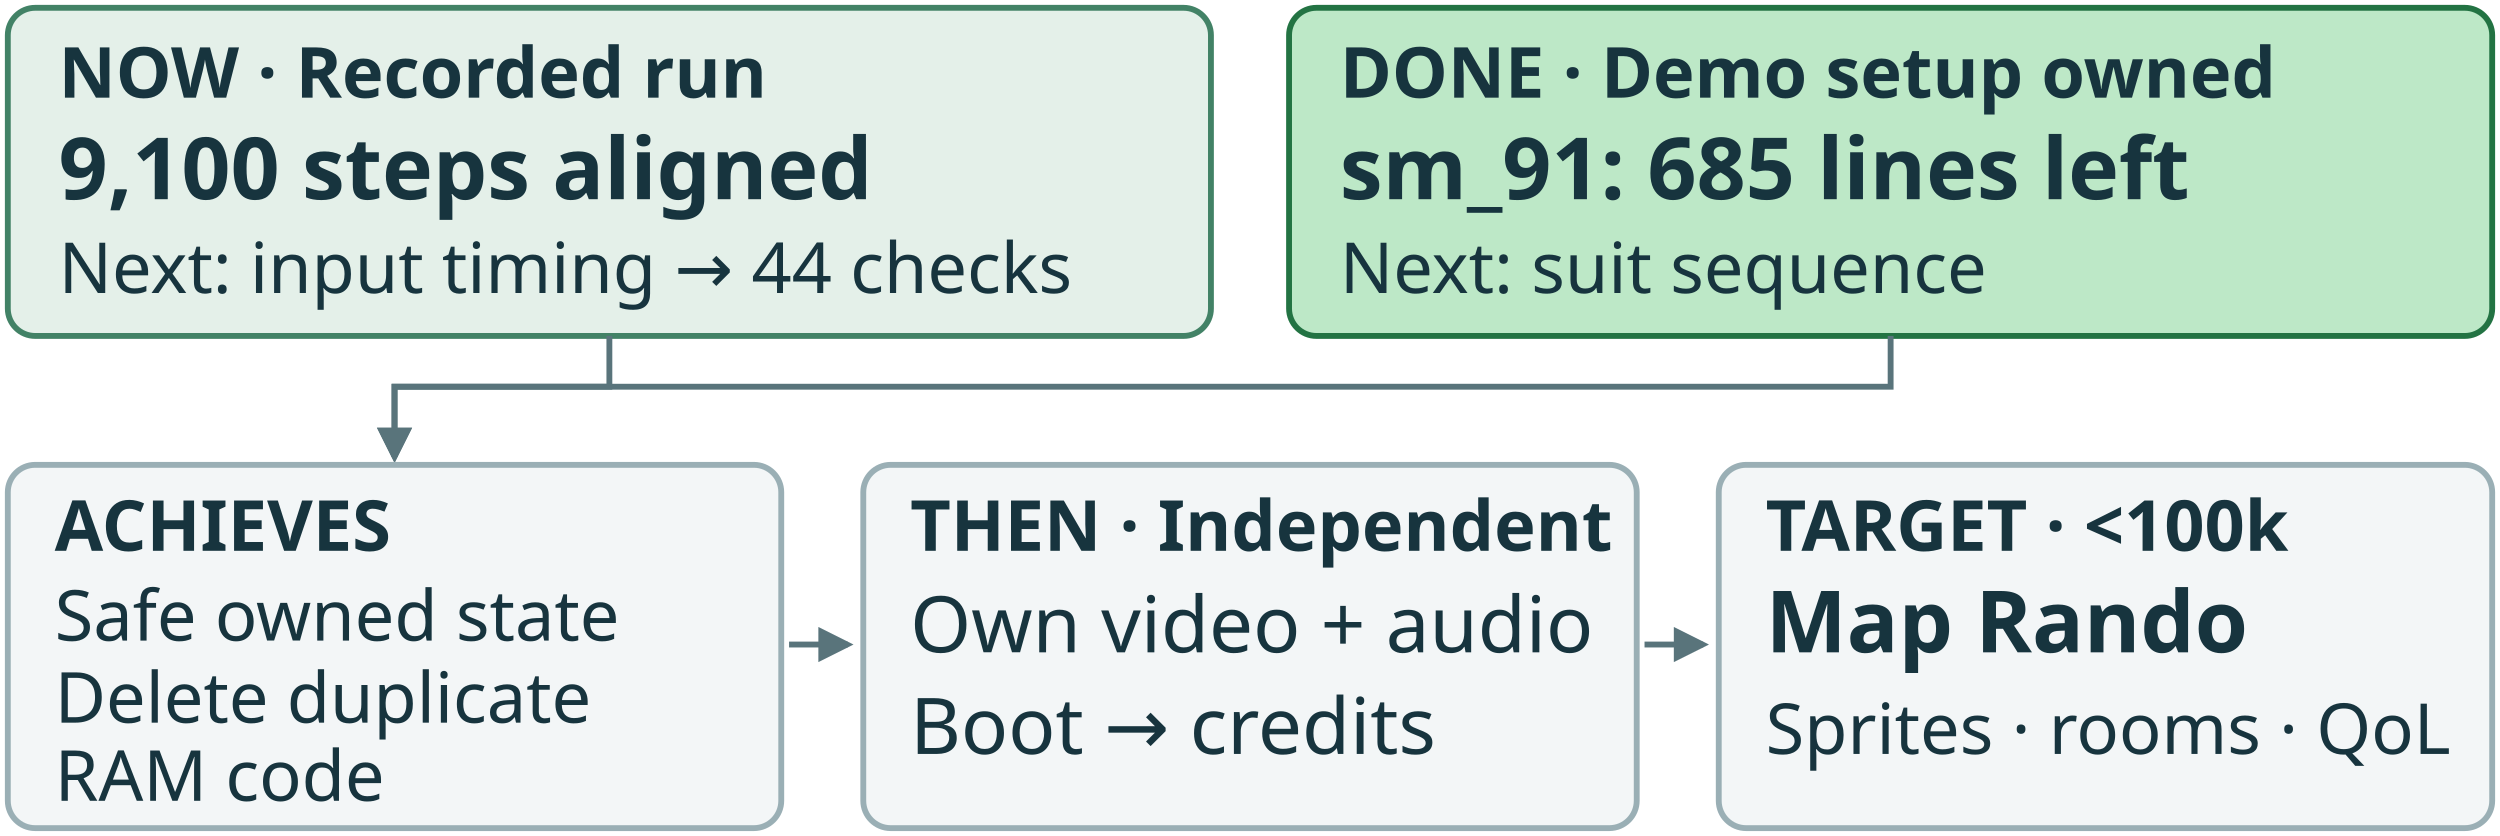
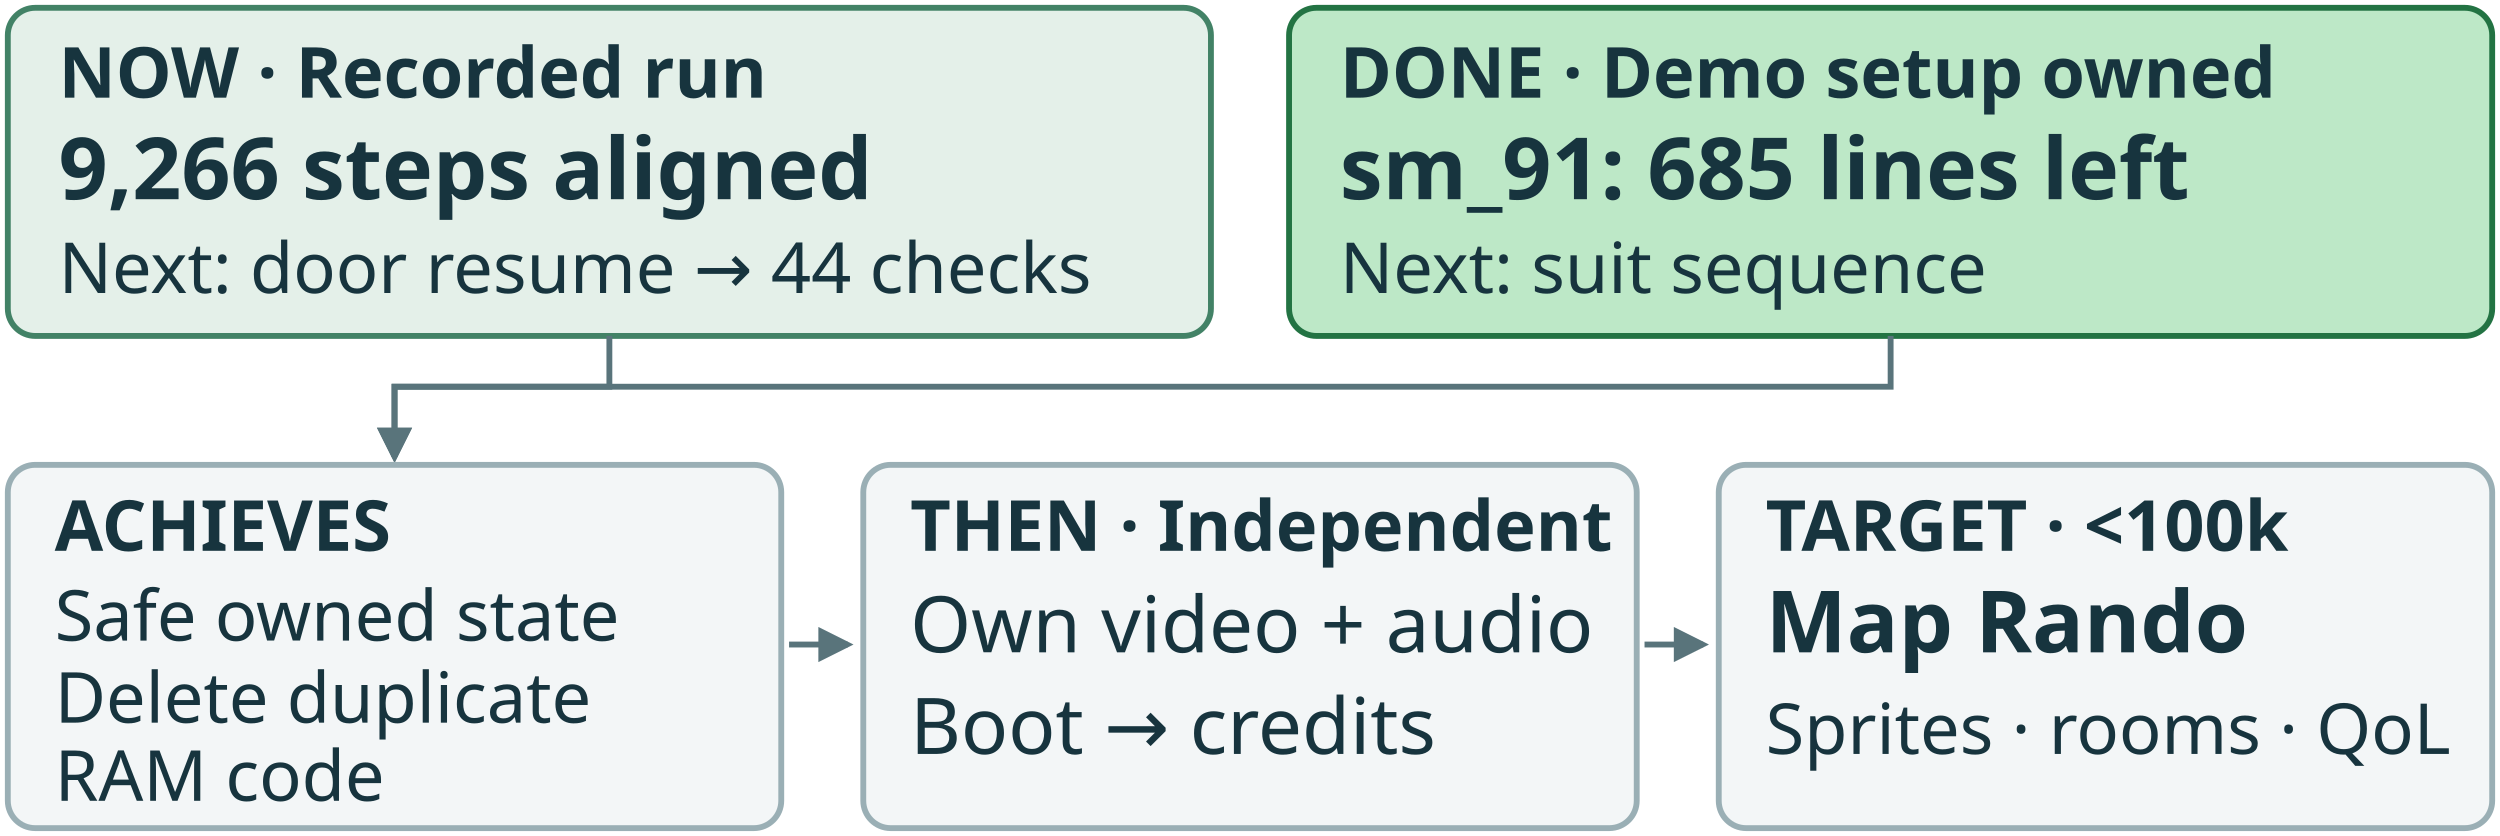
<svg xmlns="http://www.w3.org/2000/svg" width="640" height="214" viewBox="0 0 640 214" role="img" aria-labelledby="title description">
  <defs>
    <marker id="arrow" markerWidth="6" markerHeight="6" refX="5" refY="3" orient="auto">
      <path d="M0 0L6 3L0 6" fill="#59747b" />
    </marker>
  </defs>
  <style>text{font-family:system-ui,Segoe UI,sans-serif;fill:#17343e} .tag{font-size:18px;font-weight:650}.name{font-size:22px;font-weight:650}.note{font-size:20px}.small{font-size:18px}.now{fill:#e4f0e9;stroke:#428266}.done{fill:#bde8c7;stroke:#237343}.later{fill:#f3f6f7;stroke:#9aafb5}rect{stroke-width:1.5}path.link{fill:none;stroke:#59747b;stroke-width:1.5;marker-end:url(#arrow)}</style>
  <g aria-label="Now: gameplay coverage">
    <rect class="now" x="2" y="2" width="308" height="84" rx="7" />
    <text x="15" y="25" class="tag">NOW · Recorded run</text>
-     <text x="15" y="51" class="name">9,100 steps aligned</text>
-     <text x="15" y="75" class="small">Next: input timing → 44 checks</text>
+     <text x="15" y="51" class="name">9,266 steps aligned</text>
+     <text x="15" y="75" class="small">Next: door resume → 44 checks</text>
  </g>
  <g aria-label="Done: demo setup owned. Next: suit sequence; sm_91 has 685 lines left">
    <rect class="done" x="330" y="2" width="308" height="84" rx="7" />
    <text x="343" y="25" class="tag">DONE · Demo setup owned</text>
    <text x="343" y="51" class="name">sm_91: 685 lines left</text>
    <text x="343" y="75" class="small">Next: suit sequence</text>
  </g>
  <path class="link" d="M156 86V99H101V117" />
  <path class="link" d="M484 86V99H101V117" />
  <g aria-label="Achieves: safe owned state with duplicate RAM code deleted">
    <rect class="later" x="2" y="119" width="198" height="93" rx="7" />
    <text x="14" y="141" class="tag">ACHIEVES</text>
    <text x="14" y="164" class="small">Safe owned state</text>
    <text x="14" y="185" class="small">Delete duplicate</text>
    <text x="14" y="205" class="small">RAM code</text>
  </g>
  <path class="link" d="M202 165H217" />
  <g aria-label="Then: independent engine">
    <rect class="later" x="221" y="119" width="198" height="93" rx="7" />
    <text x="233" y="141" class="tag">THEN · Independent</text>
    <text x="233" y="167" class="note">Own video + audio</text>
    <text x="233" y="193" class="note">Boot → credits</text>
  </g>
  <path class="link" d="M421 165H436" />
  <g aria-label="Target: Map Rando engine">
    <rect class="later" x="440" y="119" width="198" height="93" rx="7" />
    <text x="452" y="141" class="tag">TARGET · &lt;100k</text>
    <text x="452" y="167" class="name">Map Rando</text>
    <text x="452" y="193" class="small">Sprites · rooms · QoL</text>
  </g>
</svg>
